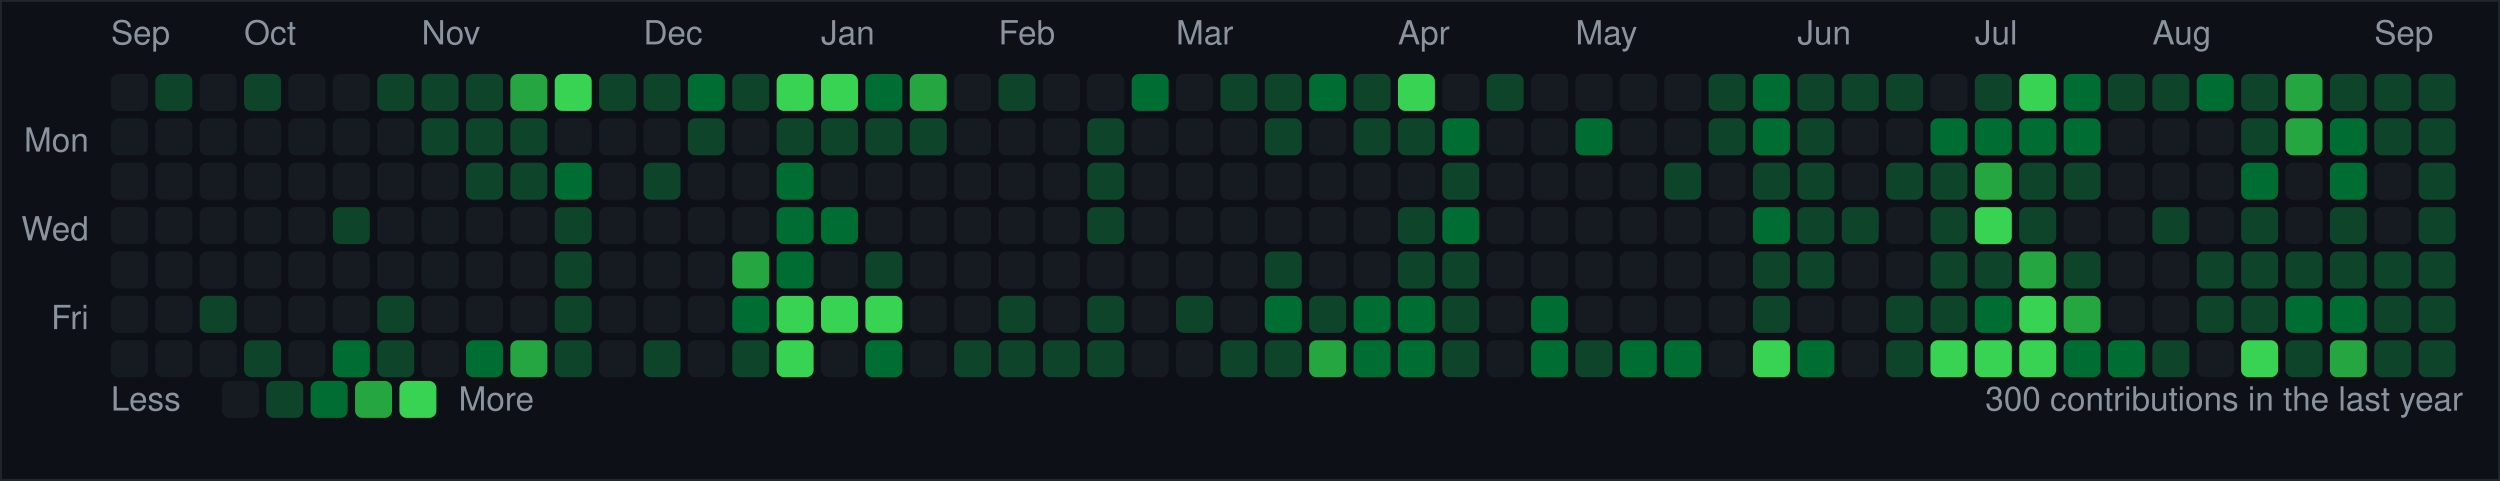
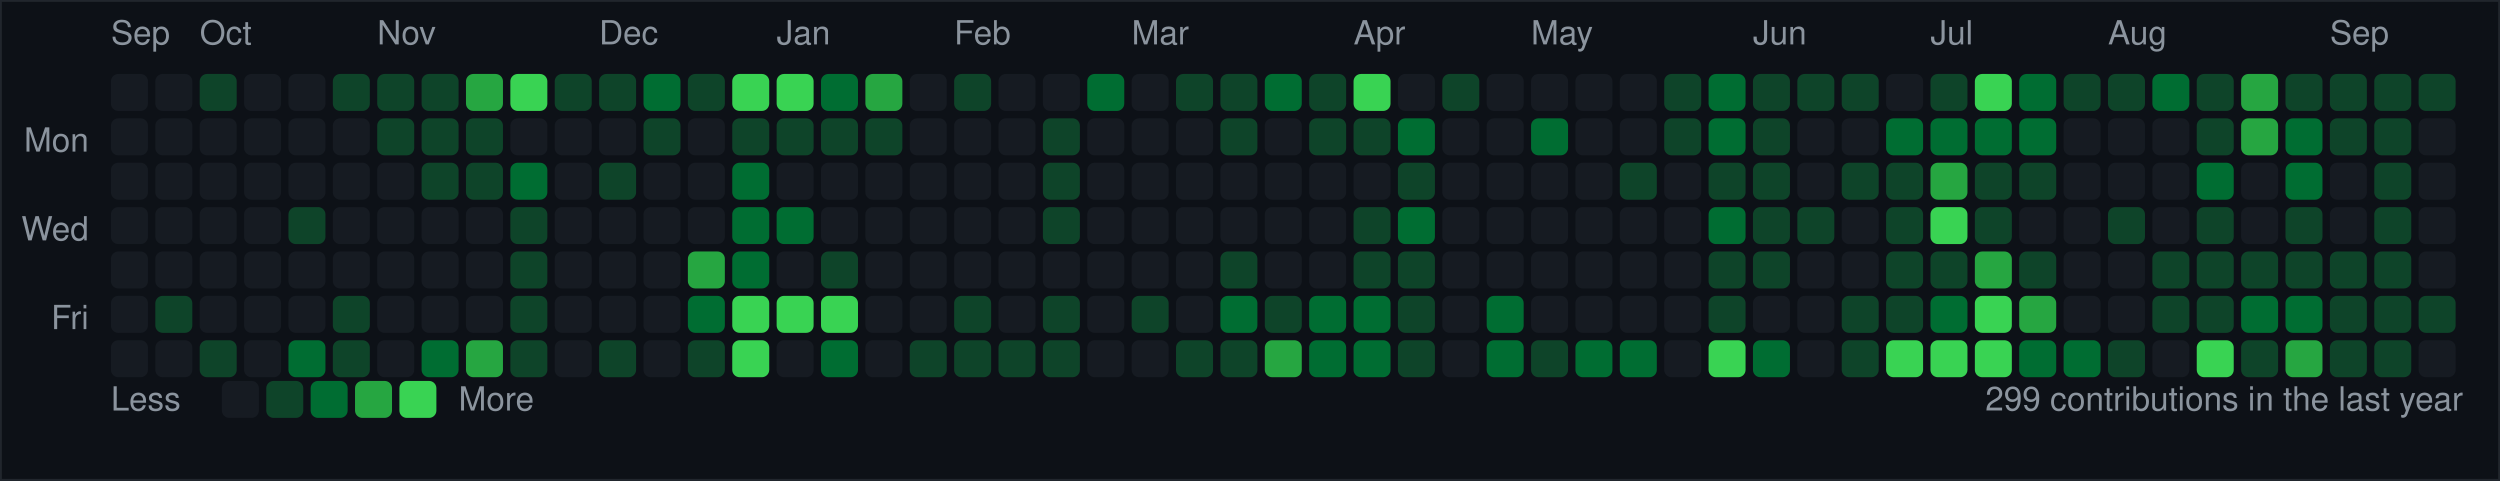
<svg xmlns="http://www.w3.org/2000/svg" width="676" height="130" viewBox="0 0 676 130" role="img" aria-label="cgycorey contribution graph">
  <rect width="676" height="130" fill="#0d1117" />
  <text x="24" y="41" font-size="9" text-anchor="end" fill="#8b949e" font-family="-apple-system,BlinkMacSystemFont,Segoe UI,Helvetica,Arial,sans-serif">Mon</text>
  <text x="24" y="65" font-size="9" text-anchor="end" fill="#8b949e" font-family="-apple-system,BlinkMacSystemFont,Segoe UI,Helvetica,Arial,sans-serif">Wed</text>
  <text x="24" y="89" font-size="9" text-anchor="end" fill="#8b949e" font-family="-apple-system,BlinkMacSystemFont,Segoe UI,Helvetica,Arial,sans-serif">Fri</text>
  <rect x="30" y="20" width="10" height="10" rx="2" fill="#161b22" />
  <rect x="30" y="32" width="10" height="10" rx="2" fill="#161b22" />
  <rect x="30" y="44" width="10" height="10" rx="2" fill="#161b22" />
  <rect x="30" y="56" width="10" height="10" rx="2" fill="#161b22" />
  <rect x="30" y="68" width="10" height="10" rx="2" fill="#161b22" />
  <rect x="30" y="80" width="10" height="10" rx="2" fill="#161b22" />
  <rect x="30" y="92" width="10" height="10" rx="2" fill="#161b22" />
-   <rect x="42" y="20" width="10" height="10" rx="2" fill="#0e4429" />
+   <rect x="42" y="20" width="10" height="10" rx="2" fill="#161b22" />
  <rect x="42" y="32" width="10" height="10" rx="2" fill="#161b22" />
  <rect x="42" y="44" width="10" height="10" rx="2" fill="#161b22" />
  <rect x="42" y="56" width="10" height="10" rx="2" fill="#161b22" />
  <rect x="42" y="68" width="10" height="10" rx="2" fill="#161b22" />
-   <rect x="42" y="80" width="10" height="10" rx="2" fill="#161b22" />
+   <rect x="42" y="80" width="10" height="10" rx="2" fill="#0e4429" />
  <rect x="42" y="92" width="10" height="10" rx="2" fill="#161b22" />
-   <rect x="54" y="20" width="10" height="10" rx="2" fill="#161b22" />
+   <rect x="54" y="20" width="10" height="10" rx="2" fill="#0e4429" />
  <rect x="54" y="32" width="10" height="10" rx="2" fill="#161b22" />
  <rect x="54" y="44" width="10" height="10" rx="2" fill="#161b22" />
  <rect x="54" y="56" width="10" height="10" rx="2" fill="#161b22" />
  <rect x="54" y="68" width="10" height="10" rx="2" fill="#161b22" />
-   <rect x="54" y="80" width="10" height="10" rx="2" fill="#0e4429" />
-   <rect x="54" y="92" width="10" height="10" rx="2" fill="#161b22" />
-   <rect x="66" y="20" width="10" height="10" rx="2" fill="#0e4429" />
+   <rect x="54" y="80" width="10" height="10" rx="2" fill="#161b22" />
+   <rect x="54" y="92" width="10" height="10" rx="2" fill="#0e4429" />
+   <rect x="66" y="20" width="10" height="10" rx="2" fill="#161b22" />
  <rect x="66" y="32" width="10" height="10" rx="2" fill="#161b22" />
  <rect x="66" y="44" width="10" height="10" rx="2" fill="#161b22" />
  <rect x="66" y="56" width="10" height="10" rx="2" fill="#161b22" />
  <rect x="66" y="68" width="10" height="10" rx="2" fill="#161b22" />
  <rect x="66" y="80" width="10" height="10" rx="2" fill="#161b22" />
-   <rect x="66" y="92" width="10" height="10" rx="2" fill="#0e4429" />
+   <rect x="66" y="92" width="10" height="10" rx="2" fill="#161b22" />
  <rect x="78" y="20" width="10" height="10" rx="2" fill="#161b22" />
  <rect x="78" y="32" width="10" height="10" rx="2" fill="#161b22" />
  <rect x="78" y="44" width="10" height="10" rx="2" fill="#161b22" />
-   <rect x="78" y="56" width="10" height="10" rx="2" fill="#161b22" />
+   <rect x="78" y="56" width="10" height="10" rx="2" fill="#0e4429" />
  <rect x="78" y="68" width="10" height="10" rx="2" fill="#161b22" />
  <rect x="78" y="80" width="10" height="10" rx="2" fill="#161b22" />
-   <rect x="78" y="92" width="10" height="10" rx="2" fill="#161b22" />
-   <rect x="90" y="20" width="10" height="10" rx="2" fill="#161b22" />
+   <rect x="78" y="92" width="10" height="10" rx="2" fill="#006d32" />
+   <rect x="90" y="20" width="10" height="10" rx="2" fill="#0e4429" />
  <rect x="90" y="32" width="10" height="10" rx="2" fill="#161b22" />
  <rect x="90" y="44" width="10" height="10" rx="2" fill="#161b22" />
-   <rect x="90" y="56" width="10" height="10" rx="2" fill="#0e4429" />
+   <rect x="90" y="56" width="10" height="10" rx="2" fill="#161b22" />
  <rect x="90" y="68" width="10" height="10" rx="2" fill="#161b22" />
-   <rect x="90" y="80" width="10" height="10" rx="2" fill="#161b22" />
-   <rect x="90" y="92" width="10" height="10" rx="2" fill="#006d32" />
+   <rect x="90" y="80" width="10" height="10" rx="2" fill="#0e4429" />
+   <rect x="90" y="92" width="10" height="10" rx="2" fill="#0e4429" />
  <rect x="102" y="20" width="10" height="10" rx="2" fill="#0e4429" />
-   <rect x="102" y="32" width="10" height="10" rx="2" fill="#161b22" />
+   <rect x="102" y="32" width="10" height="10" rx="2" fill="#0e4429" />
  <rect x="102" y="44" width="10" height="10" rx="2" fill="#161b22" />
  <rect x="102" y="56" width="10" height="10" rx="2" fill="#161b22" />
  <rect x="102" y="68" width="10" height="10" rx="2" fill="#161b22" />
-   <rect x="102" y="80" width="10" height="10" rx="2" fill="#0e4429" />
-   <rect x="102" y="92" width="10" height="10" rx="2" fill="#0e4429" />
+   <rect x="102" y="80" width="10" height="10" rx="2" fill="#161b22" />
+   <rect x="102" y="92" width="10" height="10" rx="2" fill="#161b22" />
  <rect x="114" y="20" width="10" height="10" rx="2" fill="#0e4429" />
  <rect x="114" y="32" width="10" height="10" rx="2" fill="#0e4429" />
-   <rect x="114" y="44" width="10" height="10" rx="2" fill="#161b22" />
+   <rect x="114" y="44" width="10" height="10" rx="2" fill="#0e4429" />
  <rect x="114" y="56" width="10" height="10" rx="2" fill="#161b22" />
  <rect x="114" y="68" width="10" height="10" rx="2" fill="#161b22" />
  <rect x="114" y="80" width="10" height="10" rx="2" fill="#161b22" />
-   <rect x="114" y="92" width="10" height="10" rx="2" fill="#161b22" />
-   <rect x="126" y="20" width="10" height="10" rx="2" fill="#0e4429" />
+   <rect x="114" y="92" width="10" height="10" rx="2" fill="#006d32" />
+   <rect x="126" y="20" width="10" height="10" rx="2" fill="#26a641" />
  <rect x="126" y="32" width="10" height="10" rx="2" fill="#0e4429" />
  <rect x="126" y="44" width="10" height="10" rx="2" fill="#0e4429" />
  <rect x="126" y="56" width="10" height="10" rx="2" fill="#161b22" />
  <rect x="126" y="68" width="10" height="10" rx="2" fill="#161b22" />
  <rect x="126" y="80" width="10" height="10" rx="2" fill="#161b22" />
-   <rect x="126" y="92" width="10" height="10" rx="2" fill="#006d32" />
-   <rect x="138" y="20" width="10" height="10" rx="2" fill="#26a641" />
-   <rect x="138" y="32" width="10" height="10" rx="2" fill="#0e4429" />
-   <rect x="138" y="44" width="10" height="10" rx="2" fill="#0e4429" />
-   <rect x="138" y="56" width="10" height="10" rx="2" fill="#161b22" />
-   <rect x="138" y="68" width="10" height="10" rx="2" fill="#161b22" />
-   <rect x="138" y="80" width="10" height="10" rx="2" fill="#161b22" />
-   <rect x="138" y="92" width="10" height="10" rx="2" fill="#26a641" />
-   <rect x="150" y="20" width="10" height="10" rx="2" fill="#39d353" />
+   <rect x="126" y="92" width="10" height="10" rx="2" fill="#26a641" />
+   <rect x="138" y="20" width="10" height="10" rx="2" fill="#39d353" />
+   <rect x="138" y="32" width="10" height="10" rx="2" fill="#161b22" />
+   <rect x="138" y="44" width="10" height="10" rx="2" fill="#006d32" />
+   <rect x="138" y="56" width="10" height="10" rx="2" fill="#0e4429" />
+   <rect x="138" y="68" width="10" height="10" rx="2" fill="#0e4429" />
+   <rect x="138" y="80" width="10" height="10" rx="2" fill="#0e4429" />
+   <rect x="138" y="92" width="10" height="10" rx="2" fill="#0e4429" />
+   <rect x="150" y="20" width="10" height="10" rx="2" fill="#0e4429" />
  <rect x="150" y="32" width="10" height="10" rx="2" fill="#161b22" />
-   <rect x="150" y="44" width="10" height="10" rx="2" fill="#006d32" />
-   <rect x="150" y="56" width="10" height="10" rx="2" fill="#0e4429" />
-   <rect x="150" y="68" width="10" height="10" rx="2" fill="#0e4429" />
-   <rect x="150" y="80" width="10" height="10" rx="2" fill="#0e4429" />
-   <rect x="150" y="92" width="10" height="10" rx="2" fill="#0e4429" />
+   <rect x="150" y="44" width="10" height="10" rx="2" fill="#161b22" />
+   <rect x="150" y="56" width="10" height="10" rx="2" fill="#161b22" />
+   <rect x="150" y="68" width="10" height="10" rx="2" fill="#161b22" />
+   <rect x="150" y="80" width="10" height="10" rx="2" fill="#161b22" />
+   <rect x="150" y="92" width="10" height="10" rx="2" fill="#161b22" />
  <rect x="162" y="20" width="10" height="10" rx="2" fill="#0e4429" />
  <rect x="162" y="32" width="10" height="10" rx="2" fill="#161b22" />
-   <rect x="162" y="44" width="10" height="10" rx="2" fill="#161b22" />
+   <rect x="162" y="44" width="10" height="10" rx="2" fill="#0e4429" />
  <rect x="162" y="56" width="10" height="10" rx="2" fill="#161b22" />
  <rect x="162" y="68" width="10" height="10" rx="2" fill="#161b22" />
  <rect x="162" y="80" width="10" height="10" rx="2" fill="#161b22" />
-   <rect x="162" y="92" width="10" height="10" rx="2" fill="#161b22" />
-   <rect x="174" y="20" width="10" height="10" rx="2" fill="#0e4429" />
-   <rect x="174" y="32" width="10" height="10" rx="2" fill="#161b22" />
-   <rect x="174" y="44" width="10" height="10" rx="2" fill="#0e4429" />
+   <rect x="162" y="92" width="10" height="10" rx="2" fill="#0e4429" />
+   <rect x="174" y="20" width="10" height="10" rx="2" fill="#006d32" />
+   <rect x="174" y="32" width="10" height="10" rx="2" fill="#0e4429" />
+   <rect x="174" y="44" width="10" height="10" rx="2" fill="#161b22" />
  <rect x="174" y="56" width="10" height="10" rx="2" fill="#161b22" />
  <rect x="174" y="68" width="10" height="10" rx="2" fill="#161b22" />
  <rect x="174" y="80" width="10" height="10" rx="2" fill="#161b22" />
-   <rect x="174" y="92" width="10" height="10" rx="2" fill="#0e4429" />
-   <rect x="186" y="20" width="10" height="10" rx="2" fill="#006d32" />
-   <rect x="186" y="32" width="10" height="10" rx="2" fill="#0e4429" />
+   <rect x="174" y="92" width="10" height="10" rx="2" fill="#161b22" />
+   <rect x="186" y="20" width="10" height="10" rx="2" fill="#0e4429" />
+   <rect x="186" y="32" width="10" height="10" rx="2" fill="#161b22" />
  <rect x="186" y="44" width="10" height="10" rx="2" fill="#161b22" />
  <rect x="186" y="56" width="10" height="10" rx="2" fill="#161b22" />
-   <rect x="186" y="68" width="10" height="10" rx="2" fill="#161b22" />
-   <rect x="186" y="80" width="10" height="10" rx="2" fill="#161b22" />
-   <rect x="186" y="92" width="10" height="10" rx="2" fill="#161b22" />
-   <rect x="198" y="20" width="10" height="10" rx="2" fill="#0e4429" />
-   <rect x="198" y="32" width="10" height="10" rx="2" fill="#161b22" />
-   <rect x="198" y="44" width="10" height="10" rx="2" fill="#161b22" />
-   <rect x="198" y="56" width="10" height="10" rx="2" fill="#161b22" />
-   <rect x="198" y="68" width="10" height="10" rx="2" fill="#26a641" />
-   <rect x="198" y="80" width="10" height="10" rx="2" fill="#006d32" />
-   <rect x="198" y="92" width="10" height="10" rx="2" fill="#0e4429" />
+   <rect x="186" y="68" width="10" height="10" rx="2" fill="#26a641" />
+   <rect x="186" y="80" width="10" height="10" rx="2" fill="#006d32" />
+   <rect x="186" y="92" width="10" height="10" rx="2" fill="#0e4429" />
+   <rect x="198" y="20" width="10" height="10" rx="2" fill="#39d353" />
+   <rect x="198" y="32" width="10" height="10" rx="2" fill="#0e4429" />
+   <rect x="198" y="44" width="10" height="10" rx="2" fill="#006d32" />
+   <rect x="198" y="56" width="10" height="10" rx="2" fill="#006d32" />
+   <rect x="198" y="68" width="10" height="10" rx="2" fill="#006d32" />
+   <rect x="198" y="80" width="10" height="10" rx="2" fill="#39d353" />
+   <rect x="198" y="92" width="10" height="10" rx="2" fill="#39d353" />
  <rect x="210" y="20" width="10" height="10" rx="2" fill="#39d353" />
  <rect x="210" y="32" width="10" height="10" rx="2" fill="#0e4429" />
-   <rect x="210" y="44" width="10" height="10" rx="2" fill="#006d32" />
+   <rect x="210" y="44" width="10" height="10" rx="2" fill="#161b22" />
  <rect x="210" y="56" width="10" height="10" rx="2" fill="#006d32" />
-   <rect x="210" y="68" width="10" height="10" rx="2" fill="#006d32" />
+   <rect x="210" y="68" width="10" height="10" rx="2" fill="#161b22" />
  <rect x="210" y="80" width="10" height="10" rx="2" fill="#39d353" />
-   <rect x="210" y="92" width="10" height="10" rx="2" fill="#39d353" />
-   <rect x="222" y="20" width="10" height="10" rx="2" fill="#39d353" />
+   <rect x="210" y="92" width="10" height="10" rx="2" fill="#161b22" />
+   <rect x="222" y="20" width="10" height="10" rx="2" fill="#006d32" />
  <rect x="222" y="32" width="10" height="10" rx="2" fill="#0e4429" />
  <rect x="222" y="44" width="10" height="10" rx="2" fill="#161b22" />
-   <rect x="222" y="56" width="10" height="10" rx="2" fill="#006d32" />
-   <rect x="222" y="68" width="10" height="10" rx="2" fill="#161b22" />
+   <rect x="222" y="56" width="10" height="10" rx="2" fill="#161b22" />
+   <rect x="222" y="68" width="10" height="10" rx="2" fill="#0e4429" />
  <rect x="222" y="80" width="10" height="10" rx="2" fill="#39d353" />
-   <rect x="222" y="92" width="10" height="10" rx="2" fill="#161b22" />
-   <rect x="234" y="20" width="10" height="10" rx="2" fill="#006d32" />
+   <rect x="222" y="92" width="10" height="10" rx="2" fill="#006d32" />
+   <rect x="234" y="20" width="10" height="10" rx="2" fill="#26a641" />
  <rect x="234" y="32" width="10" height="10" rx="2" fill="#0e4429" />
  <rect x="234" y="44" width="10" height="10" rx="2" fill="#161b22" />
  <rect x="234" y="56" width="10" height="10" rx="2" fill="#161b22" />
-   <rect x="234" y="68" width="10" height="10" rx="2" fill="#0e4429" />
-   <rect x="234" y="80" width="10" height="10" rx="2" fill="#39d353" />
-   <rect x="234" y="92" width="10" height="10" rx="2" fill="#006d32" />
-   <rect x="246" y="20" width="10" height="10" rx="2" fill="#26a641" />
-   <rect x="246" y="32" width="10" height="10" rx="2" fill="#0e4429" />
+   <rect x="234" y="68" width="10" height="10" rx="2" fill="#161b22" />
+   <rect x="234" y="80" width="10" height="10" rx="2" fill="#161b22" />
+   <rect x="234" y="92" width="10" height="10" rx="2" fill="#161b22" />
+   <rect x="246" y="20" width="10" height="10" rx="2" fill="#161b22" />
+   <rect x="246" y="32" width="10" height="10" rx="2" fill="#161b22" />
  <rect x="246" y="44" width="10" height="10" rx="2" fill="#161b22" />
  <rect x="246" y="56" width="10" height="10" rx="2" fill="#161b22" />
  <rect x="246" y="68" width="10" height="10" rx="2" fill="#161b22" />
  <rect x="246" y="80" width="10" height="10" rx="2" fill="#161b22" />
-   <rect x="246" y="92" width="10" height="10" rx="2" fill="#161b22" />
-   <rect x="258" y="20" width="10" height="10" rx="2" fill="#161b22" />
+   <rect x="246" y="92" width="10" height="10" rx="2" fill="#0e4429" />
+   <rect x="258" y="20" width="10" height="10" rx="2" fill="#0e4429" />
  <rect x="258" y="32" width="10" height="10" rx="2" fill="#161b22" />
  <rect x="258" y="44" width="10" height="10" rx="2" fill="#161b22" />
  <rect x="258" y="56" width="10" height="10" rx="2" fill="#161b22" />
  <rect x="258" y="68" width="10" height="10" rx="2" fill="#161b22" />
-   <rect x="258" y="80" width="10" height="10" rx="2" fill="#161b22" />
+   <rect x="258" y="80" width="10" height="10" rx="2" fill="#0e4429" />
  <rect x="258" y="92" width="10" height="10" rx="2" fill="#0e4429" />
-   <rect x="270" y="20" width="10" height="10" rx="2" fill="#0e4429" />
+   <rect x="270" y="20" width="10" height="10" rx="2" fill="#161b22" />
  <rect x="270" y="32" width="10" height="10" rx="2" fill="#161b22" />
  <rect x="270" y="44" width="10" height="10" rx="2" fill="#161b22" />
  <rect x="270" y="56" width="10" height="10" rx="2" fill="#161b22" />
  <rect x="270" y="68" width="10" height="10" rx="2" fill="#161b22" />
-   <rect x="270" y="80" width="10" height="10" rx="2" fill="#0e4429" />
+   <rect x="270" y="80" width="10" height="10" rx="2" fill="#161b22" />
  <rect x="270" y="92" width="10" height="10" rx="2" fill="#0e4429" />
  <rect x="282" y="20" width="10" height="10" rx="2" fill="#161b22" />
-   <rect x="282" y="32" width="10" height="10" rx="2" fill="#161b22" />
-   <rect x="282" y="44" width="10" height="10" rx="2" fill="#161b22" />
-   <rect x="282" y="56" width="10" height="10" rx="2" fill="#161b22" />
+   <rect x="282" y="32" width="10" height="10" rx="2" fill="#0e4429" />
+   <rect x="282" y="44" width="10" height="10" rx="2" fill="#0e4429" />
+   <rect x="282" y="56" width="10" height="10" rx="2" fill="#0e4429" />
  <rect x="282" y="68" width="10" height="10" rx="2" fill="#161b22" />
-   <rect x="282" y="80" width="10" height="10" rx="2" fill="#161b22" />
+   <rect x="282" y="80" width="10" height="10" rx="2" fill="#0e4429" />
  <rect x="282" y="92" width="10" height="10" rx="2" fill="#0e4429" />
-   <rect x="294" y="20" width="10" height="10" rx="2" fill="#161b22" />
-   <rect x="294" y="32" width="10" height="10" rx="2" fill="#0e4429" />
-   <rect x="294" y="44" width="10" height="10" rx="2" fill="#0e4429" />
-   <rect x="294" y="56" width="10" height="10" rx="2" fill="#0e4429" />
+   <rect x="294" y="20" width="10" height="10" rx="2" fill="#006d32" />
+   <rect x="294" y="32" width="10" height="10" rx="2" fill="#161b22" />
+   <rect x="294" y="44" width="10" height="10" rx="2" fill="#161b22" />
+   <rect x="294" y="56" width="10" height="10" rx="2" fill="#161b22" />
  <rect x="294" y="68" width="10" height="10" rx="2" fill="#161b22" />
-   <rect x="294" y="80" width="10" height="10" rx="2" fill="#0e4429" />
-   <rect x="294" y="92" width="10" height="10" rx="2" fill="#0e4429" />
-   <rect x="306" y="20" width="10" height="10" rx="2" fill="#006d32" />
+   <rect x="294" y="80" width="10" height="10" rx="2" fill="#161b22" />
+   <rect x="294" y="92" width="10" height="10" rx="2" fill="#161b22" />
+   <rect x="306" y="20" width="10" height="10" rx="2" fill="#161b22" />
  <rect x="306" y="32" width="10" height="10" rx="2" fill="#161b22" />
  <rect x="306" y="44" width="10" height="10" rx="2" fill="#161b22" />
  <rect x="306" y="56" width="10" height="10" rx="2" fill="#161b22" />
  <rect x="306" y="68" width="10" height="10" rx="2" fill="#161b22" />
-   <rect x="306" y="80" width="10" height="10" rx="2" fill="#161b22" />
+   <rect x="306" y="80" width="10" height="10" rx="2" fill="#0e4429" />
  <rect x="306" y="92" width="10" height="10" rx="2" fill="#161b22" />
-   <rect x="318" y="20" width="10" height="10" rx="2" fill="#161b22" />
+   <rect x="318" y="20" width="10" height="10" rx="2" fill="#0e4429" />
  <rect x="318" y="32" width="10" height="10" rx="2" fill="#161b22" />
  <rect x="318" y="44" width="10" height="10" rx="2" fill="#161b22" />
  <rect x="318" y="56" width="10" height="10" rx="2" fill="#161b22" />
  <rect x="318" y="68" width="10" height="10" rx="2" fill="#161b22" />
-   <rect x="318" y="80" width="10" height="10" rx="2" fill="#0e4429" />
-   <rect x="318" y="92" width="10" height="10" rx="2" fill="#161b22" />
+   <rect x="318" y="80" width="10" height="10" rx="2" fill="#161b22" />
+   <rect x="318" y="92" width="10" height="10" rx="2" fill="#0e4429" />
  <rect x="330" y="20" width="10" height="10" rx="2" fill="#0e4429" />
-   <rect x="330" y="32" width="10" height="10" rx="2" fill="#161b22" />
+   <rect x="330" y="32" width="10" height="10" rx="2" fill="#0e4429" />
  <rect x="330" y="44" width="10" height="10" rx="2" fill="#161b22" />
  <rect x="330" y="56" width="10" height="10" rx="2" fill="#161b22" />
-   <rect x="330" y="68" width="10" height="10" rx="2" fill="#161b22" />
-   <rect x="330" y="80" width="10" height="10" rx="2" fill="#161b22" />
+   <rect x="330" y="68" width="10" height="10" rx="2" fill="#0e4429" />
+   <rect x="330" y="80" width="10" height="10" rx="2" fill="#006d32" />
  <rect x="330" y="92" width="10" height="10" rx="2" fill="#0e4429" />
-   <rect x="342" y="20" width="10" height="10" rx="2" fill="#0e4429" />
-   <rect x="342" y="32" width="10" height="10" rx="2" fill="#0e4429" />
+   <rect x="342" y="20" width="10" height="10" rx="2" fill="#006d32" />
+   <rect x="342" y="32" width="10" height="10" rx="2" fill="#161b22" />
  <rect x="342" y="44" width="10" height="10" rx="2" fill="#161b22" />
  <rect x="342" y="56" width="10" height="10" rx="2" fill="#161b22" />
-   <rect x="342" y="68" width="10" height="10" rx="2" fill="#0e4429" />
-   <rect x="342" y="80" width="10" height="10" rx="2" fill="#006d32" />
-   <rect x="342" y="92" width="10" height="10" rx="2" fill="#0e4429" />
-   <rect x="354" y="20" width="10" height="10" rx="2" fill="#006d32" />
-   <rect x="354" y="32" width="10" height="10" rx="2" fill="#161b22" />
+   <rect x="342" y="68" width="10" height="10" rx="2" fill="#161b22" />
+   <rect x="342" y="80" width="10" height="10" rx="2" fill="#0e4429" />
+   <rect x="342" y="92" width="10" height="10" rx="2" fill="#26a641" />
+   <rect x="354" y="20" width="10" height="10" rx="2" fill="#0e4429" />
+   <rect x="354" y="32" width="10" height="10" rx="2" fill="#0e4429" />
  <rect x="354" y="44" width="10" height="10" rx="2" fill="#161b22" />
  <rect x="354" y="56" width="10" height="10" rx="2" fill="#161b22" />
  <rect x="354" y="68" width="10" height="10" rx="2" fill="#161b22" />
-   <rect x="354" y="80" width="10" height="10" rx="2" fill="#0e4429" />
-   <rect x="354" y="92" width="10" height="10" rx="2" fill="#26a641" />
-   <rect x="366" y="20" width="10" height="10" rx="2" fill="#0e4429" />
+   <rect x="354" y="80" width="10" height="10" rx="2" fill="#006d32" />
+   <rect x="354" y="92" width="10" height="10" rx="2" fill="#006d32" />
+   <rect x="366" y="20" width="10" height="10" rx="2" fill="#39d353" />
  <rect x="366" y="32" width="10" height="10" rx="2" fill="#0e4429" />
  <rect x="366" y="44" width="10" height="10" rx="2" fill="#161b22" />
-   <rect x="366" y="56" width="10" height="10" rx="2" fill="#161b22" />
-   <rect x="366" y="68" width="10" height="10" rx="2" fill="#161b22" />
+   <rect x="366" y="56" width="10" height="10" rx="2" fill="#0e4429" />
+   <rect x="366" y="68" width="10" height="10" rx="2" fill="#0e4429" />
  <rect x="366" y="80" width="10" height="10" rx="2" fill="#006d32" />
  <rect x="366" y="92" width="10" height="10" rx="2" fill="#006d32" />
-   <rect x="378" y="20" width="10" height="10" rx="2" fill="#39d353" />
-   <rect x="378" y="32" width="10" height="10" rx="2" fill="#0e4429" />
-   <rect x="378" y="44" width="10" height="10" rx="2" fill="#161b22" />
-   <rect x="378" y="56" width="10" height="10" rx="2" fill="#0e4429" />
+   <rect x="378" y="20" width="10" height="10" rx="2" fill="#161b22" />
+   <rect x="378" y="32" width="10" height="10" rx="2" fill="#006d32" />
+   <rect x="378" y="44" width="10" height="10" rx="2" fill="#0e4429" />
+   <rect x="378" y="56" width="10" height="10" rx="2" fill="#006d32" />
  <rect x="378" y="68" width="10" height="10" rx="2" fill="#0e4429" />
-   <rect x="378" y="80" width="10" height="10" rx="2" fill="#006d32" />
-   <rect x="378" y="92" width="10" height="10" rx="2" fill="#006d32" />
-   <rect x="390" y="20" width="10" height="10" rx="2" fill="#161b22" />
-   <rect x="390" y="32" width="10" height="10" rx="2" fill="#006d32" />
-   <rect x="390" y="44" width="10" height="10" rx="2" fill="#0e4429" />
-   <rect x="390" y="56" width="10" height="10" rx="2" fill="#006d32" />
-   <rect x="390" y="68" width="10" height="10" rx="2" fill="#0e4429" />
-   <rect x="390" y="80" width="10" height="10" rx="2" fill="#0e4429" />
-   <rect x="390" y="92" width="10" height="10" rx="2" fill="#0e4429" />
-   <rect x="402" y="20" width="10" height="10" rx="2" fill="#0e4429" />
+   <rect x="378" y="80" width="10" height="10" rx="2" fill="#0e4429" />
+   <rect x="378" y="92" width="10" height="10" rx="2" fill="#0e4429" />
+   <rect x="390" y="20" width="10" height="10" rx="2" fill="#0e4429" />
+   <rect x="390" y="32" width="10" height="10" rx="2" fill="#161b22" />
+   <rect x="390" y="44" width="10" height="10" rx="2" fill="#161b22" />
+   <rect x="390" y="56" width="10" height="10" rx="2" fill="#161b22" />
+   <rect x="390" y="68" width="10" height="10" rx="2" fill="#161b22" />
+   <rect x="390" y="80" width="10" height="10" rx="2" fill="#161b22" />
+   <rect x="390" y="92" width="10" height="10" rx="2" fill="#161b22" />
+   <rect x="402" y="20" width="10" height="10" rx="2" fill="#161b22" />
  <rect x="402" y="32" width="10" height="10" rx="2" fill="#161b22" />
  <rect x="402" y="44" width="10" height="10" rx="2" fill="#161b22" />
  <rect x="402" y="56" width="10" height="10" rx="2" fill="#161b22" />
  <rect x="402" y="68" width="10" height="10" rx="2" fill="#161b22" />
-   <rect x="402" y="80" width="10" height="10" rx="2" fill="#161b22" />
-   <rect x="402" y="92" width="10" height="10" rx="2" fill="#161b22" />
+   <rect x="402" y="80" width="10" height="10" rx="2" fill="#006d32" />
+   <rect x="402" y="92" width="10" height="10" rx="2" fill="#006d32" />
  <rect x="414" y="20" width="10" height="10" rx="2" fill="#161b22" />
-   <rect x="414" y="32" width="10" height="10" rx="2" fill="#161b22" />
+   <rect x="414" y="32" width="10" height="10" rx="2" fill="#006d32" />
  <rect x="414" y="44" width="10" height="10" rx="2" fill="#161b22" />
  <rect x="414" y="56" width="10" height="10" rx="2" fill="#161b22" />
  <rect x="414" y="68" width="10" height="10" rx="2" fill="#161b22" />
-   <rect x="414" y="80" width="10" height="10" rx="2" fill="#006d32" />
-   <rect x="414" y="92" width="10" height="10" rx="2" fill="#006d32" />
+   <rect x="414" y="80" width="10" height="10" rx="2" fill="#161b22" />
+   <rect x="414" y="92" width="10" height="10" rx="2" fill="#0e4429" />
  <rect x="426" y="20" width="10" height="10" rx="2" fill="#161b22" />
-   <rect x="426" y="32" width="10" height="10" rx="2" fill="#006d32" />
+   <rect x="426" y="32" width="10" height="10" rx="2" fill="#161b22" />
  <rect x="426" y="44" width="10" height="10" rx="2" fill="#161b22" />
  <rect x="426" y="56" width="10" height="10" rx="2" fill="#161b22" />
  <rect x="426" y="68" width="10" height="10" rx="2" fill="#161b22" />
  <rect x="426" y="80" width="10" height="10" rx="2" fill="#161b22" />
-   <rect x="426" y="92" width="10" height="10" rx="2" fill="#0e4429" />
+   <rect x="426" y="92" width="10" height="10" rx="2" fill="#006d32" />
  <rect x="438" y="20" width="10" height="10" rx="2" fill="#161b22" />
  <rect x="438" y="32" width="10" height="10" rx="2" fill="#161b22" />
-   <rect x="438" y="44" width="10" height="10" rx="2" fill="#161b22" />
+   <rect x="438" y="44" width="10" height="10" rx="2" fill="#0e4429" />
  <rect x="438" y="56" width="10" height="10" rx="2" fill="#161b22" />
  <rect x="438" y="68" width="10" height="10" rx="2" fill="#161b22" />
  <rect x="438" y="80" width="10" height="10" rx="2" fill="#161b22" />
  <rect x="438" y="92" width="10" height="10" rx="2" fill="#006d32" />
-   <rect x="450" y="20" width="10" height="10" rx="2" fill="#161b22" />
-   <rect x="450" y="32" width="10" height="10" rx="2" fill="#161b22" />
-   <rect x="450" y="44" width="10" height="10" rx="2" fill="#0e4429" />
+   <rect x="450" y="20" width="10" height="10" rx="2" fill="#0e4429" />
+   <rect x="450" y="32" width="10" height="10" rx="2" fill="#0e4429" />
+   <rect x="450" y="44" width="10" height="10" rx="2" fill="#161b22" />
  <rect x="450" y="56" width="10" height="10" rx="2" fill="#161b22" />
  <rect x="450" y="68" width="10" height="10" rx="2" fill="#161b22" />
  <rect x="450" y="80" width="10" height="10" rx="2" fill="#161b22" />
-   <rect x="450" y="92" width="10" height="10" rx="2" fill="#006d32" />
-   <rect x="462" y="20" width="10" height="10" rx="2" fill="#0e4429" />
-   <rect x="462" y="32" width="10" height="10" rx="2" fill="#0e4429" />
-   <rect x="462" y="44" width="10" height="10" rx="2" fill="#161b22" />
-   <rect x="462" y="56" width="10" height="10" rx="2" fill="#161b22" />
-   <rect x="462" y="68" width="10" height="10" rx="2" fill="#161b22" />
-   <rect x="462" y="80" width="10" height="10" rx="2" fill="#161b22" />
-   <rect x="462" y="92" width="10" height="10" rx="2" fill="#161b22" />
-   <rect x="474" y="20" width="10" height="10" rx="2" fill="#006d32" />
-   <rect x="474" y="32" width="10" height="10" rx="2" fill="#006d32" />
+   <rect x="450" y="92" width="10" height="10" rx="2" fill="#161b22" />
+   <rect x="462" y="20" width="10" height="10" rx="2" fill="#006d32" />
+   <rect x="462" y="32" width="10" height="10" rx="2" fill="#006d32" />
+   <rect x="462" y="44" width="10" height="10" rx="2" fill="#0e4429" />
+   <rect x="462" y="56" width="10" height="10" rx="2" fill="#006d32" />
+   <rect x="462" y="68" width="10" height="10" rx="2" fill="#0e4429" />
+   <rect x="462" y="80" width="10" height="10" rx="2" fill="#0e4429" />
+   <rect x="462" y="92" width="10" height="10" rx="2" fill="#39d353" />
+   <rect x="474" y="20" width="10" height="10" rx="2" fill="#0e4429" />
+   <rect x="474" y="32" width="10" height="10" rx="2" fill="#0e4429" />
  <rect x="474" y="44" width="10" height="10" rx="2" fill="#0e4429" />
-   <rect x="474" y="56" width="10" height="10" rx="2" fill="#006d32" />
+   <rect x="474" y="56" width="10" height="10" rx="2" fill="#0e4429" />
  <rect x="474" y="68" width="10" height="10" rx="2" fill="#0e4429" />
-   <rect x="474" y="80" width="10" height="10" rx="2" fill="#0e4429" />
-   <rect x="474" y="92" width="10" height="10" rx="2" fill="#39d353" />
+   <rect x="474" y="80" width="10" height="10" rx="2" fill="#161b22" />
+   <rect x="474" y="92" width="10" height="10" rx="2" fill="#006d32" />
  <rect x="486" y="20" width="10" height="10" rx="2" fill="#0e4429" />
-   <rect x="486" y="32" width="10" height="10" rx="2" fill="#0e4429" />
-   <rect x="486" y="44" width="10" height="10" rx="2" fill="#0e4429" />
+   <rect x="486" y="32" width="10" height="10" rx="2" fill="#161b22" />
+   <rect x="486" y="44" width="10" height="10" rx="2" fill="#161b22" />
  <rect x="486" y="56" width="10" height="10" rx="2" fill="#0e4429" />
-   <rect x="486" y="68" width="10" height="10" rx="2" fill="#0e4429" />
+   <rect x="486" y="68" width="10" height="10" rx="2" fill="#161b22" />
  <rect x="486" y="80" width="10" height="10" rx="2" fill="#161b22" />
-   <rect x="486" y="92" width="10" height="10" rx="2" fill="#006d32" />
+   <rect x="486" y="92" width="10" height="10" rx="2" fill="#161b22" />
  <rect x="498" y="20" width="10" height="10" rx="2" fill="#0e4429" />
  <rect x="498" y="32" width="10" height="10" rx="2" fill="#161b22" />
-   <rect x="498" y="44" width="10" height="10" rx="2" fill="#161b22" />
-   <rect x="498" y="56" width="10" height="10" rx="2" fill="#0e4429" />
+   <rect x="498" y="44" width="10" height="10" rx="2" fill="#0e4429" />
+   <rect x="498" y="56" width="10" height="10" rx="2" fill="#161b22" />
  <rect x="498" y="68" width="10" height="10" rx="2" fill="#161b22" />
-   <rect x="498" y="80" width="10" height="10" rx="2" fill="#161b22" />
-   <rect x="498" y="92" width="10" height="10" rx="2" fill="#161b22" />
-   <rect x="510" y="20" width="10" height="10" rx="2" fill="#0e4429" />
-   <rect x="510" y="32" width="10" height="10" rx="2" fill="#161b22" />
+   <rect x="498" y="80" width="10" height="10" rx="2" fill="#0e4429" />
+   <rect x="498" y="92" width="10" height="10" rx="2" fill="#0e4429" />
+   <rect x="510" y="20" width="10" height="10" rx="2" fill="#161b22" />
+   <rect x="510" y="32" width="10" height="10" rx="2" fill="#006d32" />
  <rect x="510" y="44" width="10" height="10" rx="2" fill="#0e4429" />
-   <rect x="510" y="56" width="10" height="10" rx="2" fill="#161b22" />
-   <rect x="510" y="68" width="10" height="10" rx="2" fill="#161b22" />
+   <rect x="510" y="56" width="10" height="10" rx="2" fill="#0e4429" />
+   <rect x="510" y="68" width="10" height="10" rx="2" fill="#0e4429" />
  <rect x="510" y="80" width="10" height="10" rx="2" fill="#0e4429" />
-   <rect x="510" y="92" width="10" height="10" rx="2" fill="#0e4429" />
-   <rect x="522" y="20" width="10" height="10" rx="2" fill="#161b22" />
+   <rect x="510" y="92" width="10" height="10" rx="2" fill="#39d353" />
+   <rect x="522" y="20" width="10" height="10" rx="2" fill="#0e4429" />
  <rect x="522" y="32" width="10" height="10" rx="2" fill="#006d32" />
-   <rect x="522" y="44" width="10" height="10" rx="2" fill="#0e4429" />
-   <rect x="522" y="56" width="10" height="10" rx="2" fill="#0e4429" />
+   <rect x="522" y="44" width="10" height="10" rx="2" fill="#26a641" />
+   <rect x="522" y="56" width="10" height="10" rx="2" fill="#39d353" />
  <rect x="522" y="68" width="10" height="10" rx="2" fill="#0e4429" />
-   <rect x="522" y="80" width="10" height="10" rx="2" fill="#0e4429" />
+   <rect x="522" y="80" width="10" height="10" rx="2" fill="#006d32" />
  <rect x="522" y="92" width="10" height="10" rx="2" fill="#39d353" />
-   <rect x="534" y="20" width="10" height="10" rx="2" fill="#0e4429" />
+   <rect x="534" y="20" width="10" height="10" rx="2" fill="#39d353" />
  <rect x="534" y="32" width="10" height="10" rx="2" fill="#006d32" />
-   <rect x="534" y="44" width="10" height="10" rx="2" fill="#26a641" />
-   <rect x="534" y="56" width="10" height="10" rx="2" fill="#39d353" />
-   <rect x="534" y="68" width="10" height="10" rx="2" fill="#0e4429" />
-   <rect x="534" y="80" width="10" height="10" rx="2" fill="#006d32" />
+   <rect x="534" y="44" width="10" height="10" rx="2" fill="#0e4429" />
+   <rect x="534" y="56" width="10" height="10" rx="2" fill="#0e4429" />
+   <rect x="534" y="68" width="10" height="10" rx="2" fill="#26a641" />
+   <rect x="534" y="80" width="10" height="10" rx="2" fill="#39d353" />
  <rect x="534" y="92" width="10" height="10" rx="2" fill="#39d353" />
-   <rect x="546" y="20" width="10" height="10" rx="2" fill="#39d353" />
+   <rect x="546" y="20" width="10" height="10" rx="2" fill="#006d32" />
  <rect x="546" y="32" width="10" height="10" rx="2" fill="#006d32" />
  <rect x="546" y="44" width="10" height="10" rx="2" fill="#0e4429" />
-   <rect x="546" y="56" width="10" height="10" rx="2" fill="#0e4429" />
-   <rect x="546" y="68" width="10" height="10" rx="2" fill="#26a641" />
-   <rect x="546" y="80" width="10" height="10" rx="2" fill="#39d353" />
-   <rect x="546" y="92" width="10" height="10" rx="2" fill="#39d353" />
-   <rect x="558" y="20" width="10" height="10" rx="2" fill="#006d32" />
-   <rect x="558" y="32" width="10" height="10" rx="2" fill="#006d32" />
-   <rect x="558" y="44" width="10" height="10" rx="2" fill="#0e4429" />
+   <rect x="546" y="56" width="10" height="10" rx="2" fill="#161b22" />
+   <rect x="546" y="68" width="10" height="10" rx="2" fill="#0e4429" />
+   <rect x="546" y="80" width="10" height="10" rx="2" fill="#26a641" />
+   <rect x="546" y="92" width="10" height="10" rx="2" fill="#006d32" />
+   <rect x="558" y="20" width="10" height="10" rx="2" fill="#0e4429" />
+   <rect x="558" y="32" width="10" height="10" rx="2" fill="#161b22" />
+   <rect x="558" y="44" width="10" height="10" rx="2" fill="#161b22" />
  <rect x="558" y="56" width="10" height="10" rx="2" fill="#161b22" />
-   <rect x="558" y="68" width="10" height="10" rx="2" fill="#0e4429" />
-   <rect x="558" y="80" width="10" height="10" rx="2" fill="#26a641" />
+   <rect x="558" y="68" width="10" height="10" rx="2" fill="#161b22" />
+   <rect x="558" y="80" width="10" height="10" rx="2" fill="#161b22" />
  <rect x="558" y="92" width="10" height="10" rx="2" fill="#006d32" />
  <rect x="570" y="20" width="10" height="10" rx="2" fill="#0e4429" />
  <rect x="570" y="32" width="10" height="10" rx="2" fill="#161b22" />
  <rect x="570" y="44" width="10" height="10" rx="2" fill="#161b22" />
-   <rect x="570" y="56" width="10" height="10" rx="2" fill="#161b22" />
+   <rect x="570" y="56" width="10" height="10" rx="2" fill="#0e4429" />
  <rect x="570" y="68" width="10" height="10" rx="2" fill="#161b22" />
  <rect x="570" y="80" width="10" height="10" rx="2" fill="#161b22" />
-   <rect x="570" y="92" width="10" height="10" rx="2" fill="#006d32" />
-   <rect x="582" y="20" width="10" height="10" rx="2" fill="#0e4429" />
+   <rect x="570" y="92" width="10" height="10" rx="2" fill="#0e4429" />
+   <rect x="582" y="20" width="10" height="10" rx="2" fill="#006d32" />
  <rect x="582" y="32" width="10" height="10" rx="2" fill="#161b22" />
  <rect x="582" y="44" width="10" height="10" rx="2" fill="#161b22" />
-   <rect x="582" y="56" width="10" height="10" rx="2" fill="#0e4429" />
-   <rect x="582" y="68" width="10" height="10" rx="2" fill="#161b22" />
-   <rect x="582" y="80" width="10" height="10" rx="2" fill="#161b22" />
-   <rect x="582" y="92" width="10" height="10" rx="2" fill="#0e4429" />
-   <rect x="594" y="20" width="10" height="10" rx="2" fill="#006d32" />
-   <rect x="594" y="32" width="10" height="10" rx="2" fill="#161b22" />
-   <rect x="594" y="44" width="10" height="10" rx="2" fill="#161b22" />
-   <rect x="594" y="56" width="10" height="10" rx="2" fill="#161b22" />
+   <rect x="582" y="56" width="10" height="10" rx="2" fill="#161b22" />
+   <rect x="582" y="68" width="10" height="10" rx="2" fill="#0e4429" />
+   <rect x="582" y="80" width="10" height="10" rx="2" fill="#0e4429" />
+   <rect x="582" y="92" width="10" height="10" rx="2" fill="#161b22" />
+   <rect x="594" y="20" width="10" height="10" rx="2" fill="#0e4429" />
+   <rect x="594" y="32" width="10" height="10" rx="2" fill="#0e4429" />
+   <rect x="594" y="44" width="10" height="10" rx="2" fill="#006d32" />
+   <rect x="594" y="56" width="10" height="10" rx="2" fill="#0e4429" />
  <rect x="594" y="68" width="10" height="10" rx="2" fill="#0e4429" />
  <rect x="594" y="80" width="10" height="10" rx="2" fill="#0e4429" />
-   <rect x="594" y="92" width="10" height="10" rx="2" fill="#161b22" />
-   <rect x="606" y="20" width="10" height="10" rx="2" fill="#0e4429" />
-   <rect x="606" y="32" width="10" height="10" rx="2" fill="#0e4429" />
-   <rect x="606" y="44" width="10" height="10" rx="2" fill="#006d32" />
-   <rect x="606" y="56" width="10" height="10" rx="2" fill="#0e4429" />
+   <rect x="594" y="92" width="10" height="10" rx="2" fill="#39d353" />
+   <rect x="606" y="20" width="10" height="10" rx="2" fill="#26a641" />
+   <rect x="606" y="32" width="10" height="10" rx="2" fill="#26a641" />
+   <rect x="606" y="44" width="10" height="10" rx="2" fill="#161b22" />
+   <rect x="606" y="56" width="10" height="10" rx="2" fill="#161b22" />
  <rect x="606" y="68" width="10" height="10" rx="2" fill="#0e4429" />
-   <rect x="606" y="80" width="10" height="10" rx="2" fill="#0e4429" />
-   <rect x="606" y="92" width="10" height="10" rx="2" fill="#39d353" />
-   <rect x="618" y="20" width="10" height="10" rx="2" fill="#26a641" />
-   <rect x="618" y="32" width="10" height="10" rx="2" fill="#26a641" />
-   <rect x="618" y="44" width="10" height="10" rx="2" fill="#161b22" />
-   <rect x="618" y="56" width="10" height="10" rx="2" fill="#161b22" />
+   <rect x="606" y="80" width="10" height="10" rx="2" fill="#006d32" />
+   <rect x="606" y="92" width="10" height="10" rx="2" fill="#0e4429" />
+   <rect x="618" y="20" width="10" height="10" rx="2" fill="#0e4429" />
+   <rect x="618" y="32" width="10" height="10" rx="2" fill="#006d32" />
+   <rect x="618" y="44" width="10" height="10" rx="2" fill="#006d32" />
+   <rect x="618" y="56" width="10" height="10" rx="2" fill="#0e4429" />
  <rect x="618" y="68" width="10" height="10" rx="2" fill="#0e4429" />
  <rect x="618" y="80" width="10" height="10" rx="2" fill="#006d32" />
-   <rect x="618" y="92" width="10" height="10" rx="2" fill="#0e4429" />
+   <rect x="618" y="92" width="10" height="10" rx="2" fill="#26a641" />
  <rect x="630" y="20" width="10" height="10" rx="2" fill="#0e4429" />
-   <rect x="630" y="32" width="10" height="10" rx="2" fill="#006d32" />
-   <rect x="630" y="44" width="10" height="10" rx="2" fill="#006d32" />
-   <rect x="630" y="56" width="10" height="10" rx="2" fill="#0e4429" />
+   <rect x="630" y="32" width="10" height="10" rx="2" fill="#0e4429" />
+   <rect x="630" y="44" width="10" height="10" rx="2" fill="#161b22" />
+   <rect x="630" y="56" width="10" height="10" rx="2" fill="#161b22" />
  <rect x="630" y="68" width="10" height="10" rx="2" fill="#0e4429" />
-   <rect x="630" y="80" width="10" height="10" rx="2" fill="#006d32" />
-   <rect x="630" y="92" width="10" height="10" rx="2" fill="#26a641" />
+   <rect x="630" y="80" width="10" height="10" rx="2" fill="#0e4429" />
+   <rect x="630" y="92" width="10" height="10" rx="2" fill="#0e4429" />
  <rect x="642" y="20" width="10" height="10" rx="2" fill="#0e4429" />
  <rect x="642" y="32" width="10" height="10" rx="2" fill="#0e4429" />
-   <rect x="642" y="44" width="10" height="10" rx="2" fill="#161b22" />
-   <rect x="642" y="56" width="10" height="10" rx="2" fill="#161b22" />
+   <rect x="642" y="44" width="10" height="10" rx="2" fill="#0e4429" />
+   <rect x="642" y="56" width="10" height="10" rx="2" fill="#0e4429" />
  <rect x="642" y="68" width="10" height="10" rx="2" fill="#0e4429" />
  <rect x="642" y="80" width="10" height="10" rx="2" fill="#0e4429" />
  <rect x="642" y="92" width="10" height="10" rx="2" fill="#0e4429" />
  <rect x="654" y="20" width="10" height="10" rx="2" fill="#0e4429" />
-   <rect x="654" y="32" width="10" height="10" rx="2" fill="#0e4429" />
-   <rect x="654" y="44" width="10" height="10" rx="2" fill="#0e4429" />
-   <rect x="654" y="56" width="10" height="10" rx="2" fill="#0e4429" />
-   <rect x="654" y="68" width="10" height="10" rx="2" fill="#0e4429" />
+   <rect x="654" y="32" width="10" height="10" rx="2" fill="#161b22" />
+   <rect x="654" y="44" width="10" height="10" rx="2" fill="#161b22" />
+   <rect x="654" y="56" width="10" height="10" rx="2" fill="#161b22" />
+   <rect x="654" y="68" width="10" height="10" rx="2" fill="#161b22" />
  <rect x="654" y="80" width="10" height="10" rx="2" fill="#0e4429" />
-   <rect x="654" y="92" width="10" height="10" rx="2" fill="#0e4429" />
+   <rect x="654" y="92" width="10" height="10" rx="2" fill="#161b22" />
  <text x="30" y="111" font-size="9" fill="#8b949e" font-family="-apple-system,BlinkMacSystemFont,Segoe UI,Helvetica,Arial,sans-serif">Less</text>
  <rect x="60" y="103" width="10" height="10" rx="2" fill="#161b22" />
  <rect x="72" y="103" width="10" height="10" rx="2" fill="#0e4429" />
  <rect x="84" y="103" width="10" height="10" rx="2" fill="#006d32" />
  <rect x="96" y="103" width="10" height="10" rx="2" fill="#26a641" />
  <rect x="108" y="103" width="10" height="10" rx="2" fill="#39d353" />
  <text x="124" y="111" font-size="9" fill="#8b949e" font-family="-apple-system,BlinkMacSystemFont,Segoe UI,Helvetica,Arial,sans-serif">More</text>
-   <text x="666" y="111" font-size="9" text-anchor="end" fill="#8b949e" font-family="-apple-system,BlinkMacSystemFont,Segoe UI,Helvetica,Arial,sans-serif">300 contributions in the last year</text>
+   <text x="666" y="111" font-size="9" text-anchor="end" fill="#8b949e" font-family="-apple-system,BlinkMacSystemFont,Segoe UI,Helvetica,Arial,sans-serif">299 contributions in the last year</text>
  <rect width="676" height="130" fill="none" stroke="#21262d" stroke-width="1" />
  <text x="30" y="12" font-size="9" fill="#8b949e" font-family="-apple-system,BlinkMacSystemFont,Segoe UI,Helvetica,Arial,sans-serif">Sep</text>
-   <text x="66" y="12" font-size="9" fill="#8b949e" font-family="-apple-system,BlinkMacSystemFont,Segoe UI,Helvetica,Arial,sans-serif">Oct</text>
-   <text x="114" y="12" font-size="9" fill="#8b949e" font-family="-apple-system,BlinkMacSystemFont,Segoe UI,Helvetica,Arial,sans-serif">Nov</text>
-   <text x="174" y="12" font-size="9" fill="#8b949e" font-family="-apple-system,BlinkMacSystemFont,Segoe UI,Helvetica,Arial,sans-serif">Dec</text>
-   <text x="222" y="12" font-size="9" fill="#8b949e" font-family="-apple-system,BlinkMacSystemFont,Segoe UI,Helvetica,Arial,sans-serif">Jan</text>
-   <text x="270" y="12" font-size="9" fill="#8b949e" font-family="-apple-system,BlinkMacSystemFont,Segoe UI,Helvetica,Arial,sans-serif">Feb</text>
-   <text x="318" y="12" font-size="9" fill="#8b949e" font-family="-apple-system,BlinkMacSystemFont,Segoe UI,Helvetica,Arial,sans-serif">Mar</text>
-   <text x="378" y="12" font-size="9" fill="#8b949e" font-family="-apple-system,BlinkMacSystemFont,Segoe UI,Helvetica,Arial,sans-serif">Apr</text>
-   <text x="426" y="12" font-size="9" fill="#8b949e" font-family="-apple-system,BlinkMacSystemFont,Segoe UI,Helvetica,Arial,sans-serif">May</text>
-   <text x="486" y="12" font-size="9" fill="#8b949e" font-family="-apple-system,BlinkMacSystemFont,Segoe UI,Helvetica,Arial,sans-serif">Jun</text>
-   <text x="534" y="12" font-size="9" fill="#8b949e" font-family="-apple-system,BlinkMacSystemFont,Segoe UI,Helvetica,Arial,sans-serif">Jul</text>
-   <text x="582" y="12" font-size="9" fill="#8b949e" font-family="-apple-system,BlinkMacSystemFont,Segoe UI,Helvetica,Arial,sans-serif">Aug</text>
-   <text x="642" y="12" font-size="9" fill="#8b949e" font-family="-apple-system,BlinkMacSystemFont,Segoe UI,Helvetica,Arial,sans-serif">Sep</text>
+   <text x="54" y="12" font-size="9" fill="#8b949e" font-family="-apple-system,BlinkMacSystemFont,Segoe UI,Helvetica,Arial,sans-serif">Oct</text>
+   <text x="102" y="12" font-size="9" fill="#8b949e" font-family="-apple-system,BlinkMacSystemFont,Segoe UI,Helvetica,Arial,sans-serif">Nov</text>
+   <text x="162" y="12" font-size="9" fill="#8b949e" font-family="-apple-system,BlinkMacSystemFont,Segoe UI,Helvetica,Arial,sans-serif">Dec</text>
+   <text x="210" y="12" font-size="9" fill="#8b949e" font-family="-apple-system,BlinkMacSystemFont,Segoe UI,Helvetica,Arial,sans-serif">Jan</text>
+   <text x="258" y="12" font-size="9" fill="#8b949e" font-family="-apple-system,BlinkMacSystemFont,Segoe UI,Helvetica,Arial,sans-serif">Feb</text>
+   <text x="306" y="12" font-size="9" fill="#8b949e" font-family="-apple-system,BlinkMacSystemFont,Segoe UI,Helvetica,Arial,sans-serif">Mar</text>
+   <text x="366" y="12" font-size="9" fill="#8b949e" font-family="-apple-system,BlinkMacSystemFont,Segoe UI,Helvetica,Arial,sans-serif">Apr</text>
+   <text x="414" y="12" font-size="9" fill="#8b949e" font-family="-apple-system,BlinkMacSystemFont,Segoe UI,Helvetica,Arial,sans-serif">May</text>
+   <text x="474" y="12" font-size="9" fill="#8b949e" font-family="-apple-system,BlinkMacSystemFont,Segoe UI,Helvetica,Arial,sans-serif">Jun</text>
+   <text x="522" y="12" font-size="9" fill="#8b949e" font-family="-apple-system,BlinkMacSystemFont,Segoe UI,Helvetica,Arial,sans-serif">Jul</text>
+   <text x="570" y="12" font-size="9" fill="#8b949e" font-family="-apple-system,BlinkMacSystemFont,Segoe UI,Helvetica,Arial,sans-serif">Aug</text>
+   <text x="630" y="12" font-size="9" fill="#8b949e" font-family="-apple-system,BlinkMacSystemFont,Segoe UI,Helvetica,Arial,sans-serif">Sep</text>
</svg>
